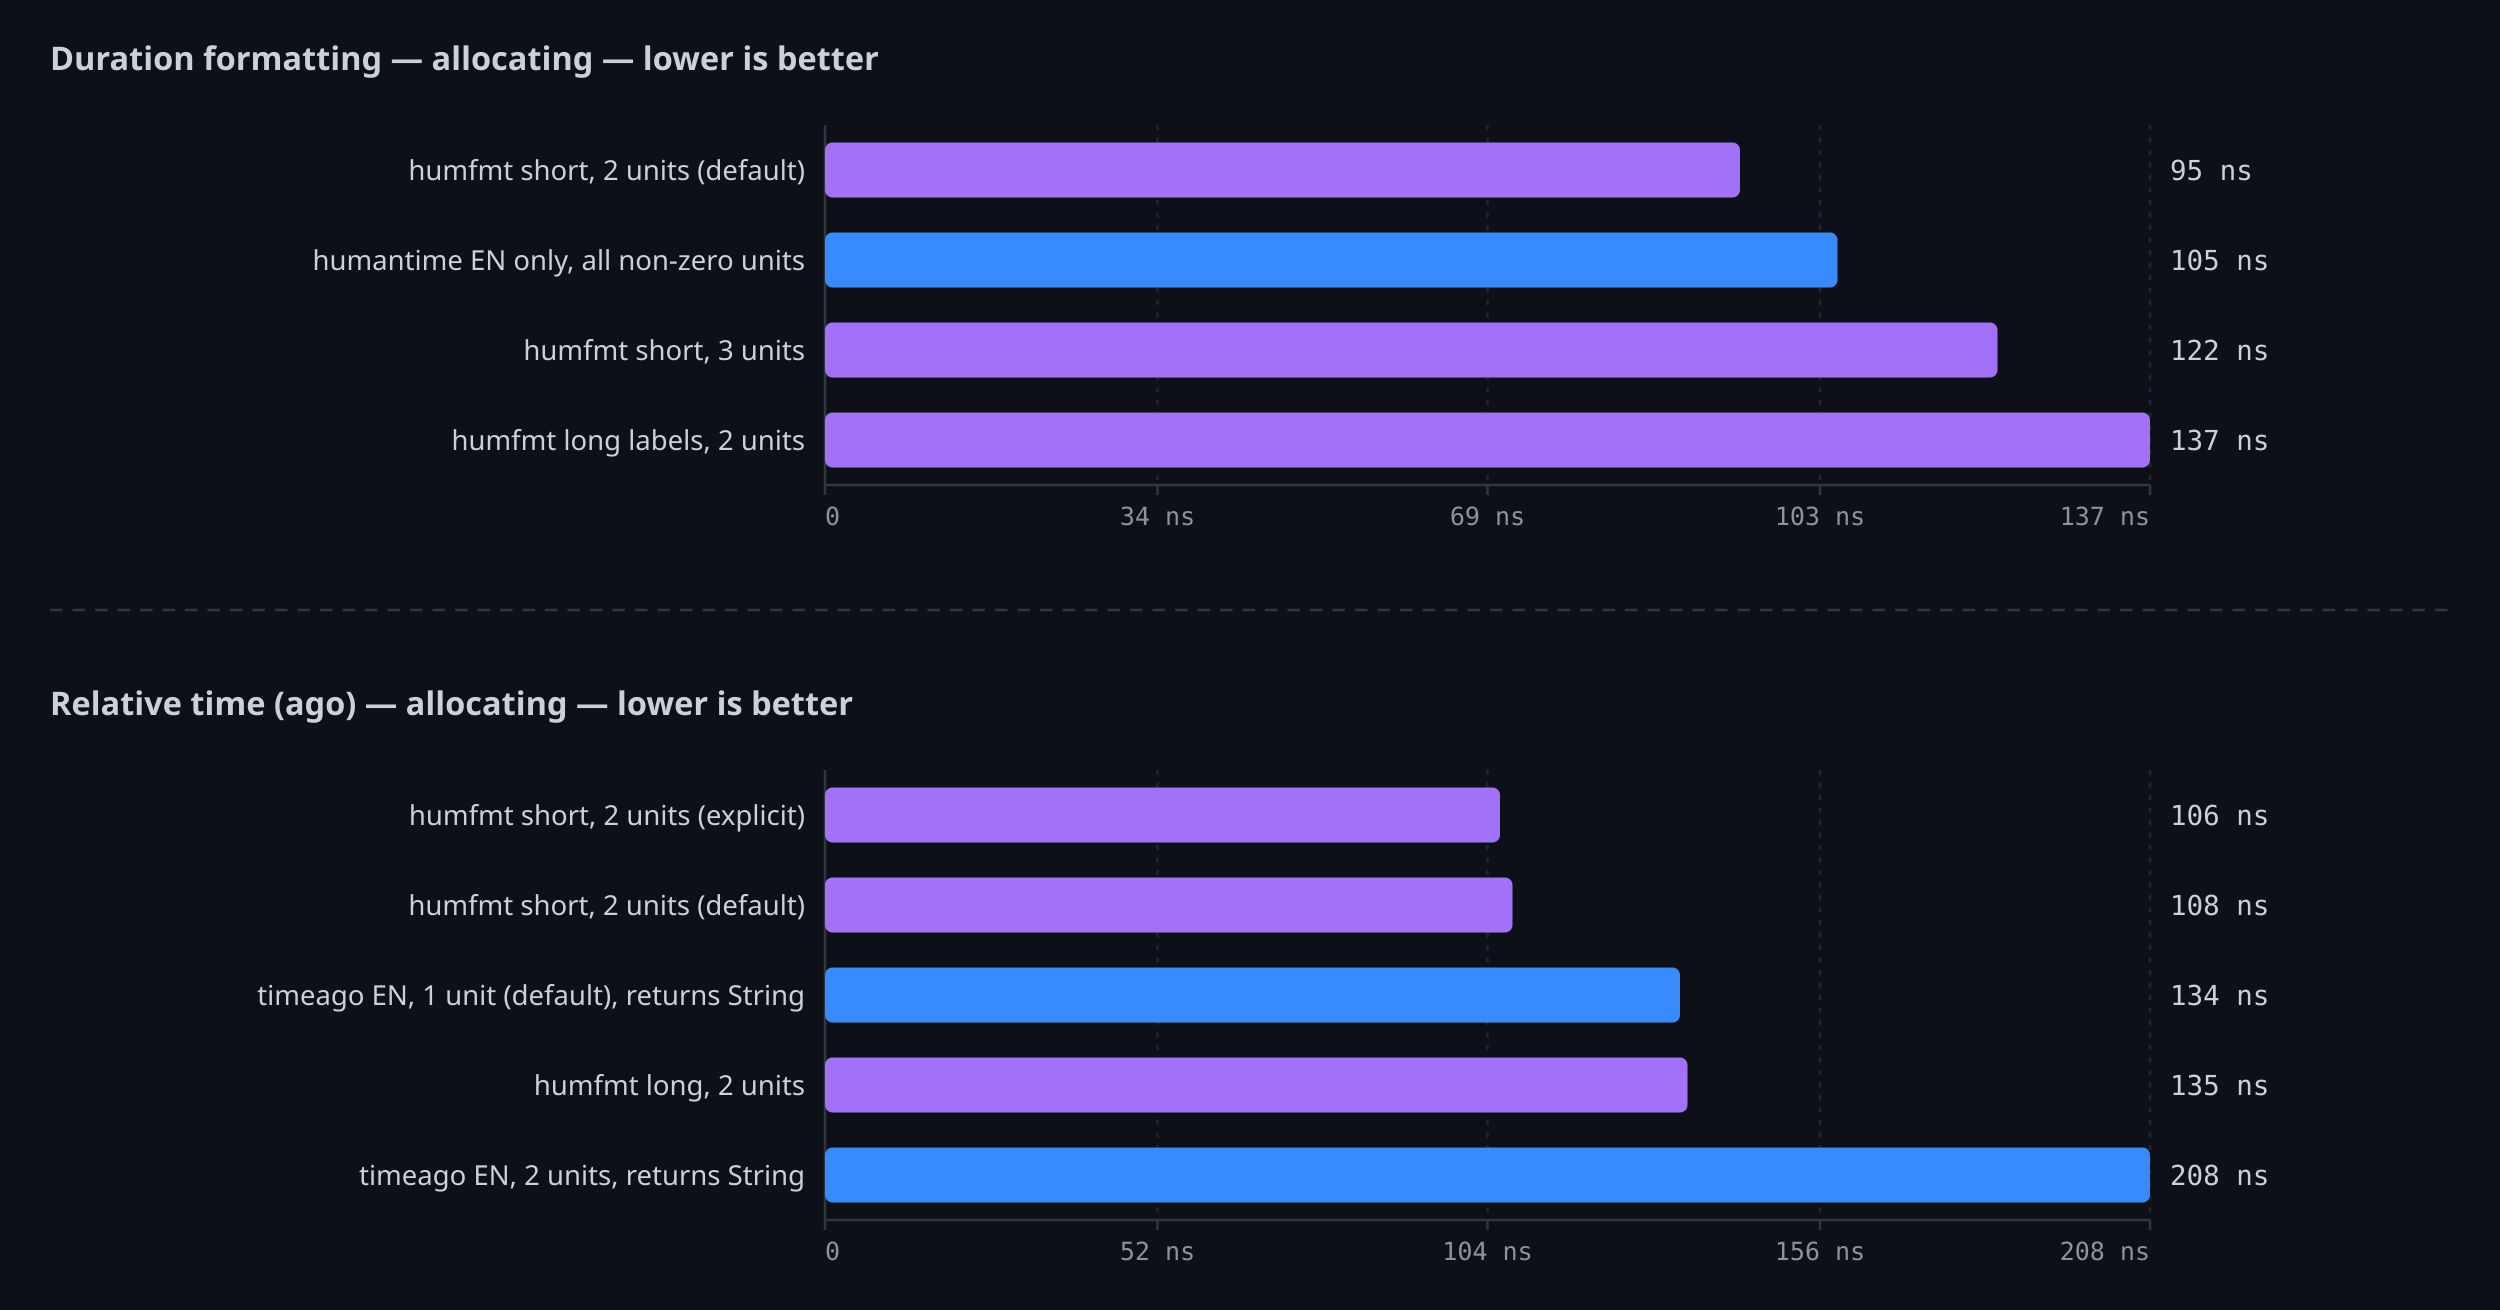
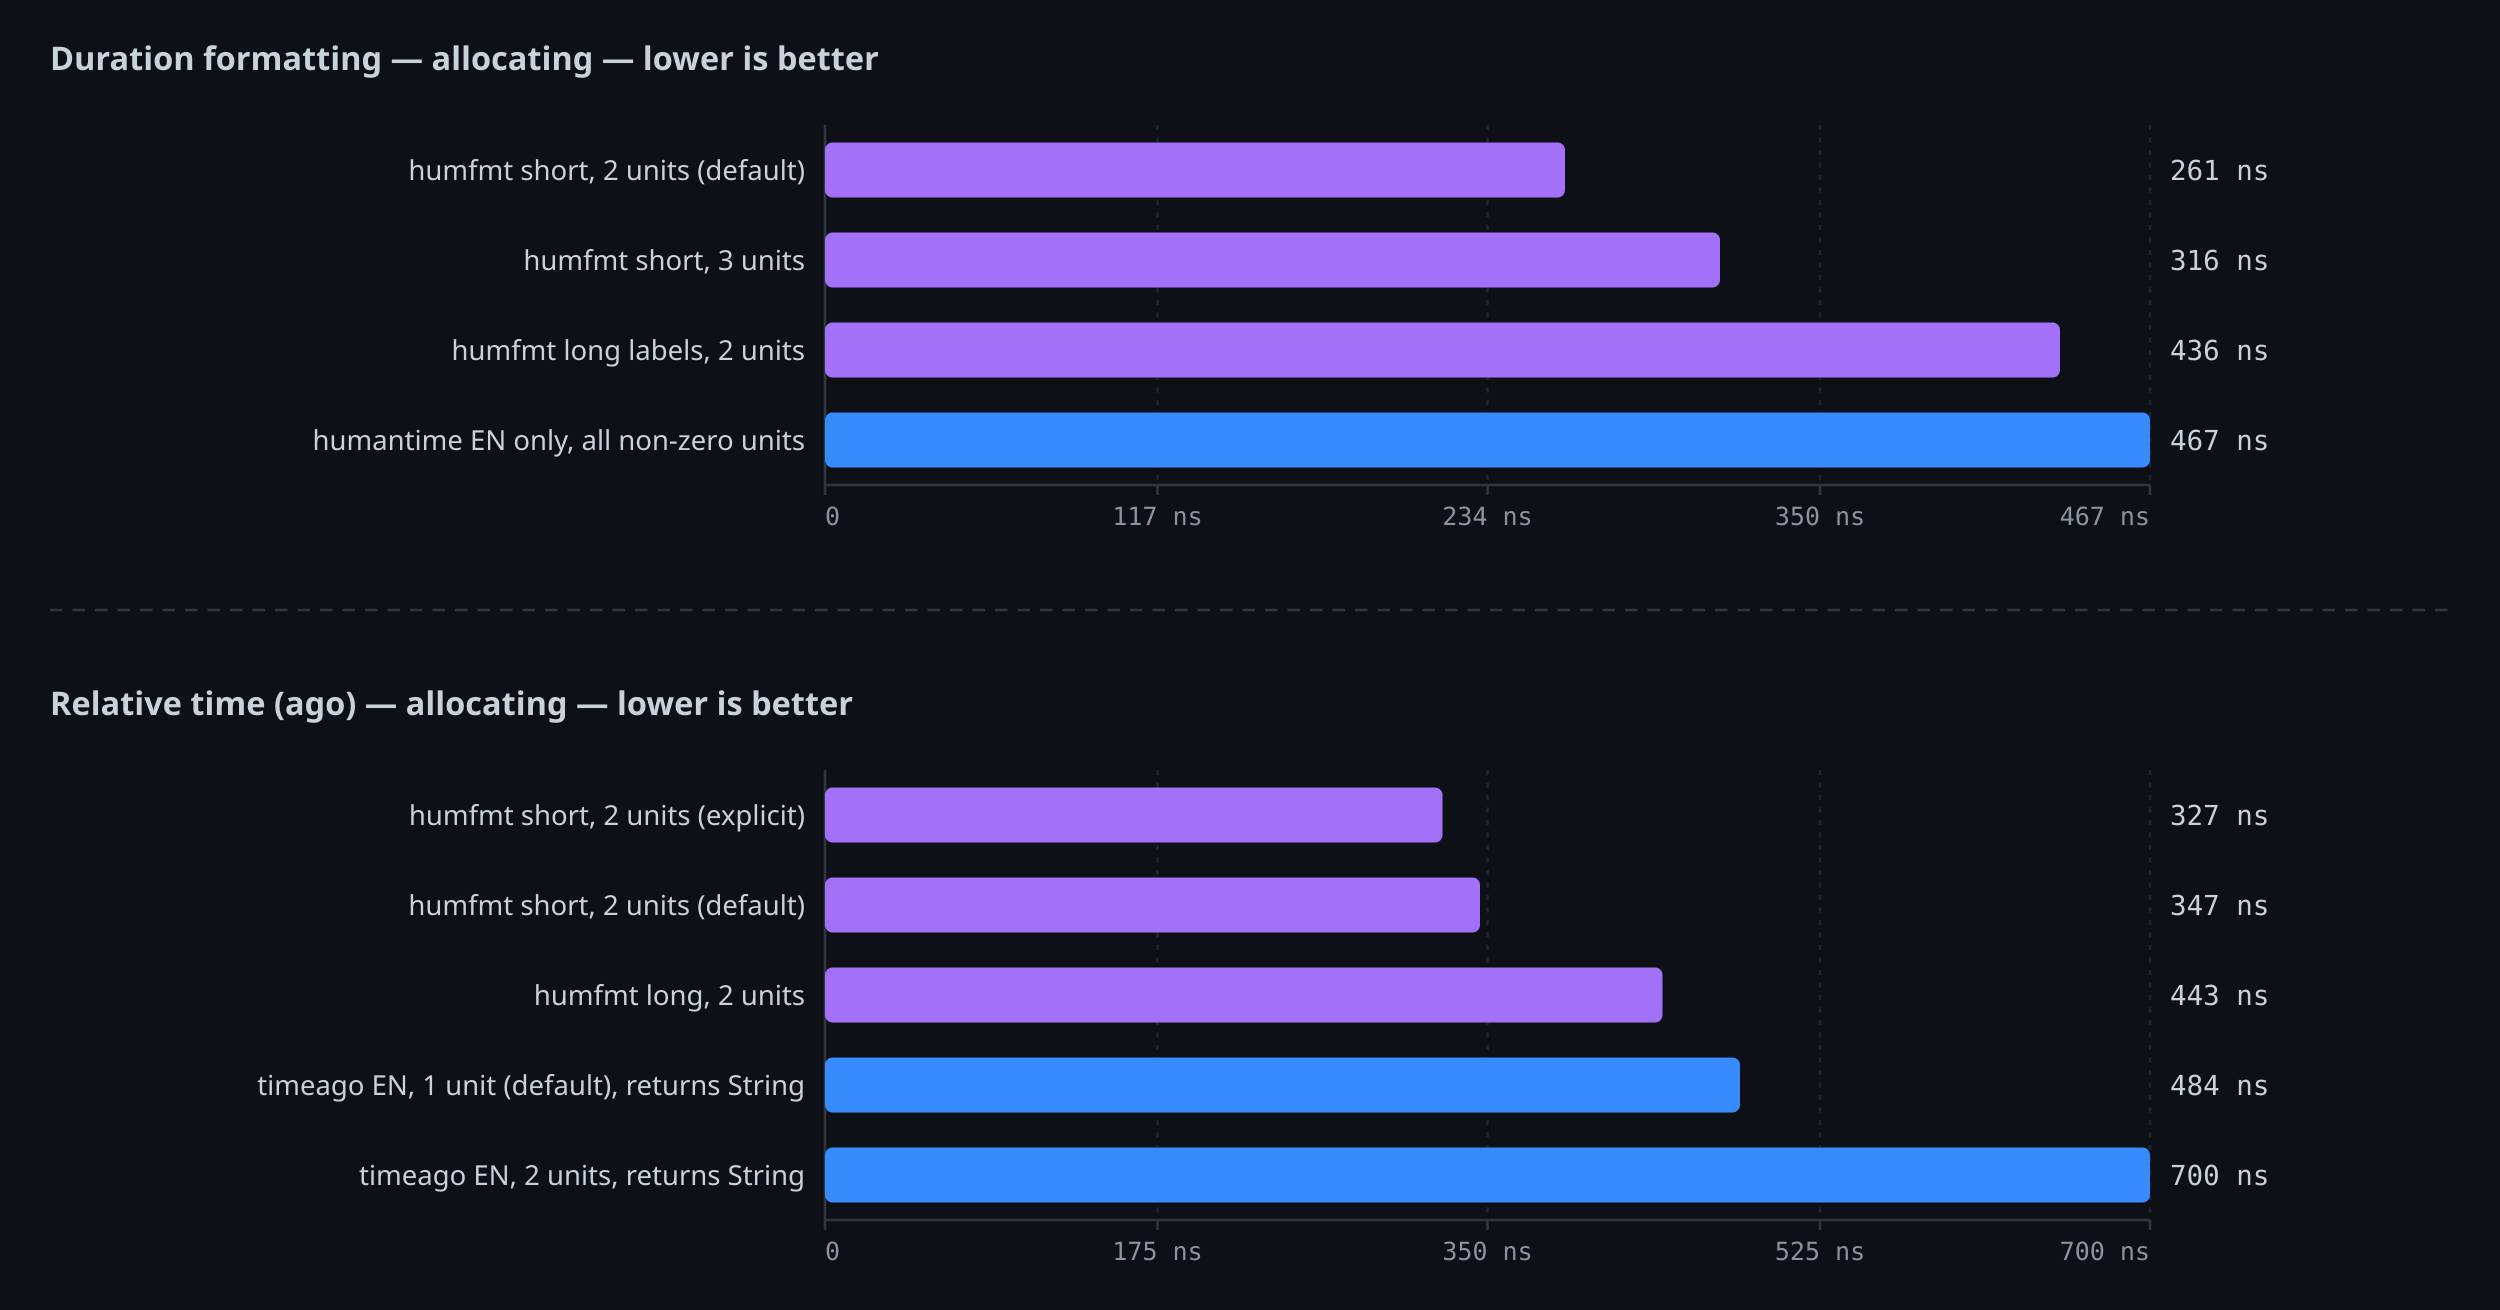
<svg xmlns="http://www.w3.org/2000/svg" width="1000" height="524" viewBox="0 0 1000 524">
  <rect width="100%" height="100%" fill="#0d1117" />
  <text x="20" y="28" fill="#c9d1d9" font-family="ui-sans-serif,system-ui,sans-serif" font-size="13" font-weight="600">Duration formatting — allocating — lower is better</text>
  <line x1="330" y1="50" x2="330" y2="194" stroke="#30363d" stroke-width="1" />
  <line x1="330" y1="194" x2="860" y2="194" stroke="#30363d" stroke-width="1" />
  <line x1="330" y1="194" x2="330" y2="198" stroke="#30363d" stroke-width="1" />
  <text x="330" y="210" fill="#8b949e" font-family="ui-monospace,monospace" font-size="10" text-anchor="start">0</text>
  <line x1="463" y1="50" x2="463" y2="194" stroke="#21262d" stroke-width="1" stroke-dasharray="2 3" />
  <line x1="463" y1="194" x2="463" y2="198" stroke="#30363d" stroke-width="1" />
-   <text x="463" y="210" fill="#8b949e" font-family="ui-monospace,monospace" font-size="10" text-anchor="middle">34 ns</text>
+   <text x="463" y="210" fill="#8b949e" font-family="ui-monospace,monospace" font-size="10" text-anchor="middle">117 ns</text>
  <line x1="595" y1="50" x2="595" y2="194" stroke="#21262d" stroke-width="1" stroke-dasharray="2 3" />
  <line x1="595" y1="194" x2="595" y2="198" stroke="#30363d" stroke-width="1" />
-   <text x="595" y="210" fill="#8b949e" font-family="ui-monospace,monospace" font-size="10" text-anchor="middle">69 ns</text>
+   <text x="595" y="210" fill="#8b949e" font-family="ui-monospace,monospace" font-size="10" text-anchor="middle">234 ns</text>
  <line x1="728" y1="50" x2="728" y2="194" stroke="#21262d" stroke-width="1" stroke-dasharray="2 3" />
  <line x1="728" y1="194" x2="728" y2="198" stroke="#30363d" stroke-width="1" />
-   <text x="728" y="210" fill="#8b949e" font-family="ui-monospace,monospace" font-size="10" text-anchor="middle">103 ns</text>
+   <text x="728" y="210" fill="#8b949e" font-family="ui-monospace,monospace" font-size="10" text-anchor="middle">350 ns</text>
  <line x1="860" y1="50" x2="860" y2="194" stroke="#21262d" stroke-width="1" stroke-dasharray="2 3" />
  <line x1="860" y1="194" x2="860" y2="198" stroke="#30363d" stroke-width="1" />
-   <text x="860" y="210" fill="#8b949e" font-family="ui-monospace,monospace" font-size="10" text-anchor="end">137 ns</text>
-   <rect x="330" y="57" width="366" height="22" fill="#a371f7" rx="3" />
+   <text x="860" y="210" fill="#8b949e" font-family="ui-monospace,monospace" font-size="10" text-anchor="end">467 ns</text>
+   <rect x="330" y="57" width="296" height="22" fill="#a371f7" rx="3" />
  <text x="322" y="72" fill="#c9d1d9" font-family="ui-sans-serif,system-ui,sans-serif" font-size="11" text-anchor="end">humfmt  short, 2 units (default)</text>
-   <text x="868" y="72" fill="#c9d1d9" font-family="ui-monospace,monospace" font-size="11">95 ns</text>
-   <rect x="330" y="93" width="405" height="22" fill="#388bfd" rx="3" />
-   <text x="322" y="108" fill="#c9d1d9" font-family="ui-sans-serif,system-ui,sans-serif" font-size="11" text-anchor="end">humantime  EN only, all non-zero units</text>
-   <text x="868" y="108" fill="#c9d1d9" font-family="ui-monospace,monospace" font-size="11">105 ns</text>
-   <rect x="330" y="129" width="469" height="22" fill="#a371f7" rx="3" />
-   <text x="322" y="144" fill="#c9d1d9" font-family="ui-sans-serif,system-ui,sans-serif" font-size="11" text-anchor="end">humfmt  short, 3 units</text>
-   <text x="868" y="144" fill="#c9d1d9" font-family="ui-monospace,monospace" font-size="11">122 ns</text>
-   <rect x="330" y="165" width="530" height="22" fill="#a371f7" rx="3" />
-   <text x="322" y="180" fill="#c9d1d9" font-family="ui-sans-serif,system-ui,sans-serif" font-size="11" text-anchor="end">humfmt  long labels, 2 units</text>
-   <text x="868" y="180" fill="#c9d1d9" font-family="ui-monospace,monospace" font-size="11">137 ns</text>
+   <text x="868" y="72" fill="#c9d1d9" font-family="ui-monospace,monospace" font-size="11">261 ns</text>
+   <rect x="330" y="93" width="358" height="22" fill="#a371f7" rx="3" />
+   <text x="322" y="108" fill="#c9d1d9" font-family="ui-sans-serif,system-ui,sans-serif" font-size="11" text-anchor="end">humfmt  short, 3 units</text>
+   <text x="868" y="108" fill="#c9d1d9" font-family="ui-monospace,monospace" font-size="11">316 ns</text>
+   <rect x="330" y="129" width="494" height="22" fill="#a371f7" rx="3" />
+   <text x="322" y="144" fill="#c9d1d9" font-family="ui-sans-serif,system-ui,sans-serif" font-size="11" text-anchor="end">humfmt  long labels, 2 units</text>
+   <text x="868" y="144" fill="#c9d1d9" font-family="ui-monospace,monospace" font-size="11">436 ns</text>
+   <rect x="330" y="165" width="530" height="22" fill="#388bfd" rx="3" />
+   <text x="322" y="180" fill="#c9d1d9" font-family="ui-sans-serif,system-ui,sans-serif" font-size="11" text-anchor="end">humantime  EN only, all non-zero units</text>
+   <text x="868" y="180" fill="#c9d1d9" font-family="ui-monospace,monospace" font-size="11">467 ns</text>
  <line x1="20" y1="244" x2="980" y2="244" stroke="#30363d" stroke-width="1" stroke-dasharray="5 4" />
  <text x="20" y="286" fill="#c9d1d9" font-family="ui-sans-serif,system-ui,sans-serif" font-size="13" font-weight="600">Relative time (ago) — allocating — lower is better</text>
  <line x1="330" y1="308" x2="330" y2="488" stroke="#30363d" stroke-width="1" />
  <line x1="330" y1="488" x2="860" y2="488" stroke="#30363d" stroke-width="1" />
  <line x1="330" y1="488" x2="330" y2="492" stroke="#30363d" stroke-width="1" />
  <text x="330" y="504" fill="#8b949e" font-family="ui-monospace,monospace" font-size="10" text-anchor="start">0</text>
  <line x1="463" y1="308" x2="463" y2="488" stroke="#21262d" stroke-width="1" stroke-dasharray="2 3" />
  <line x1="463" y1="488" x2="463" y2="492" stroke="#30363d" stroke-width="1" />
-   <text x="463" y="504" fill="#8b949e" font-family="ui-monospace,monospace" font-size="10" text-anchor="middle">52 ns</text>
+   <text x="463" y="504" fill="#8b949e" font-family="ui-monospace,monospace" font-size="10" text-anchor="middle">175 ns</text>
  <line x1="595" y1="308" x2="595" y2="488" stroke="#21262d" stroke-width="1" stroke-dasharray="2 3" />
  <line x1="595" y1="488" x2="595" y2="492" stroke="#30363d" stroke-width="1" />
-   <text x="595" y="504" fill="#8b949e" font-family="ui-monospace,monospace" font-size="10" text-anchor="middle">104 ns</text>
+   <text x="595" y="504" fill="#8b949e" font-family="ui-monospace,monospace" font-size="10" text-anchor="middle">350 ns</text>
  <line x1="728" y1="308" x2="728" y2="488" stroke="#21262d" stroke-width="1" stroke-dasharray="2 3" />
  <line x1="728" y1="488" x2="728" y2="492" stroke="#30363d" stroke-width="1" />
-   <text x="728" y="504" fill="#8b949e" font-family="ui-monospace,monospace" font-size="10" text-anchor="middle">156 ns</text>
+   <text x="728" y="504" fill="#8b949e" font-family="ui-monospace,monospace" font-size="10" text-anchor="middle">525 ns</text>
  <line x1="860" y1="308" x2="860" y2="488" stroke="#21262d" stroke-width="1" stroke-dasharray="2 3" />
  <line x1="860" y1="488" x2="860" y2="492" stroke="#30363d" stroke-width="1" />
-   <text x="860" y="504" fill="#8b949e" font-family="ui-monospace,monospace" font-size="10" text-anchor="end">208 ns</text>
-   <rect x="330" y="315" width="270" height="22" fill="#a371f7" rx="3" />
+   <text x="860" y="504" fill="#8b949e" font-family="ui-monospace,monospace" font-size="10" text-anchor="end">700 ns</text>
+   <rect x="330" y="315" width="247" height="22" fill="#a371f7" rx="3" />
  <text x="322" y="330" fill="#c9d1d9" font-family="ui-sans-serif,system-ui,sans-serif" font-size="11" text-anchor="end">humfmt  short, 2 units (explicit)</text>
-   <text x="868" y="330" fill="#c9d1d9" font-family="ui-monospace,monospace" font-size="11">106 ns</text>
-   <rect x="330" y="351" width="275" height="22" fill="#a371f7" rx="3" />
+   <text x="868" y="330" fill="#c9d1d9" font-family="ui-monospace,monospace" font-size="11">327 ns</text>
+   <rect x="330" y="351" width="262" height="22" fill="#a371f7" rx="3" />
  <text x="322" y="366" fill="#c9d1d9" font-family="ui-sans-serif,system-ui,sans-serif" font-size="11" text-anchor="end">humfmt  short, 2 units (default)</text>
-   <text x="868" y="366" fill="#c9d1d9" font-family="ui-monospace,monospace" font-size="11">108 ns</text>
-   <rect x="330" y="387" width="342" height="22" fill="#388bfd" rx="3" />
-   <text x="322" y="402" fill="#c9d1d9" font-family="ui-sans-serif,system-ui,sans-serif" font-size="11" text-anchor="end">timeago  EN, 1 unit (default), returns String</text>
-   <text x="868" y="402" fill="#c9d1d9" font-family="ui-monospace,monospace" font-size="11">134 ns</text>
-   <rect x="330" y="423" width="345" height="22" fill="#a371f7" rx="3" />
-   <text x="322" y="438" fill="#c9d1d9" font-family="ui-sans-serif,system-ui,sans-serif" font-size="11" text-anchor="end">humfmt  long, 2 units</text>
-   <text x="868" y="438" fill="#c9d1d9" font-family="ui-monospace,monospace" font-size="11">135 ns</text>
+   <text x="868" y="366" fill="#c9d1d9" font-family="ui-monospace,monospace" font-size="11">347 ns</text>
+   <rect x="330" y="387" width="335" height="22" fill="#a371f7" rx="3" />
+   <text x="322" y="402" fill="#c9d1d9" font-family="ui-sans-serif,system-ui,sans-serif" font-size="11" text-anchor="end">humfmt  long, 2 units</text>
+   <text x="868" y="402" fill="#c9d1d9" font-family="ui-monospace,monospace" font-size="11">443 ns</text>
+   <rect x="330" y="423" width="366" height="22" fill="#388bfd" rx="3" />
+   <text x="322" y="438" fill="#c9d1d9" font-family="ui-sans-serif,system-ui,sans-serif" font-size="11" text-anchor="end">timeago  EN, 1 unit (default), returns String</text>
+   <text x="868" y="438" fill="#c9d1d9" font-family="ui-monospace,monospace" font-size="11">484 ns</text>
  <rect x="330" y="459" width="530" height="22" fill="#388bfd" rx="3" />
  <text x="322" y="474" fill="#c9d1d9" font-family="ui-sans-serif,system-ui,sans-serif" font-size="11" text-anchor="end">timeago  EN, 2 units, returns String</text>
-   <text x="868" y="474" fill="#c9d1d9" font-family="ui-monospace,monospace" font-size="11">208 ns</text>
+   <text x="868" y="474" fill="#c9d1d9" font-family="ui-monospace,monospace" font-size="11">700 ns</text>
</svg>
